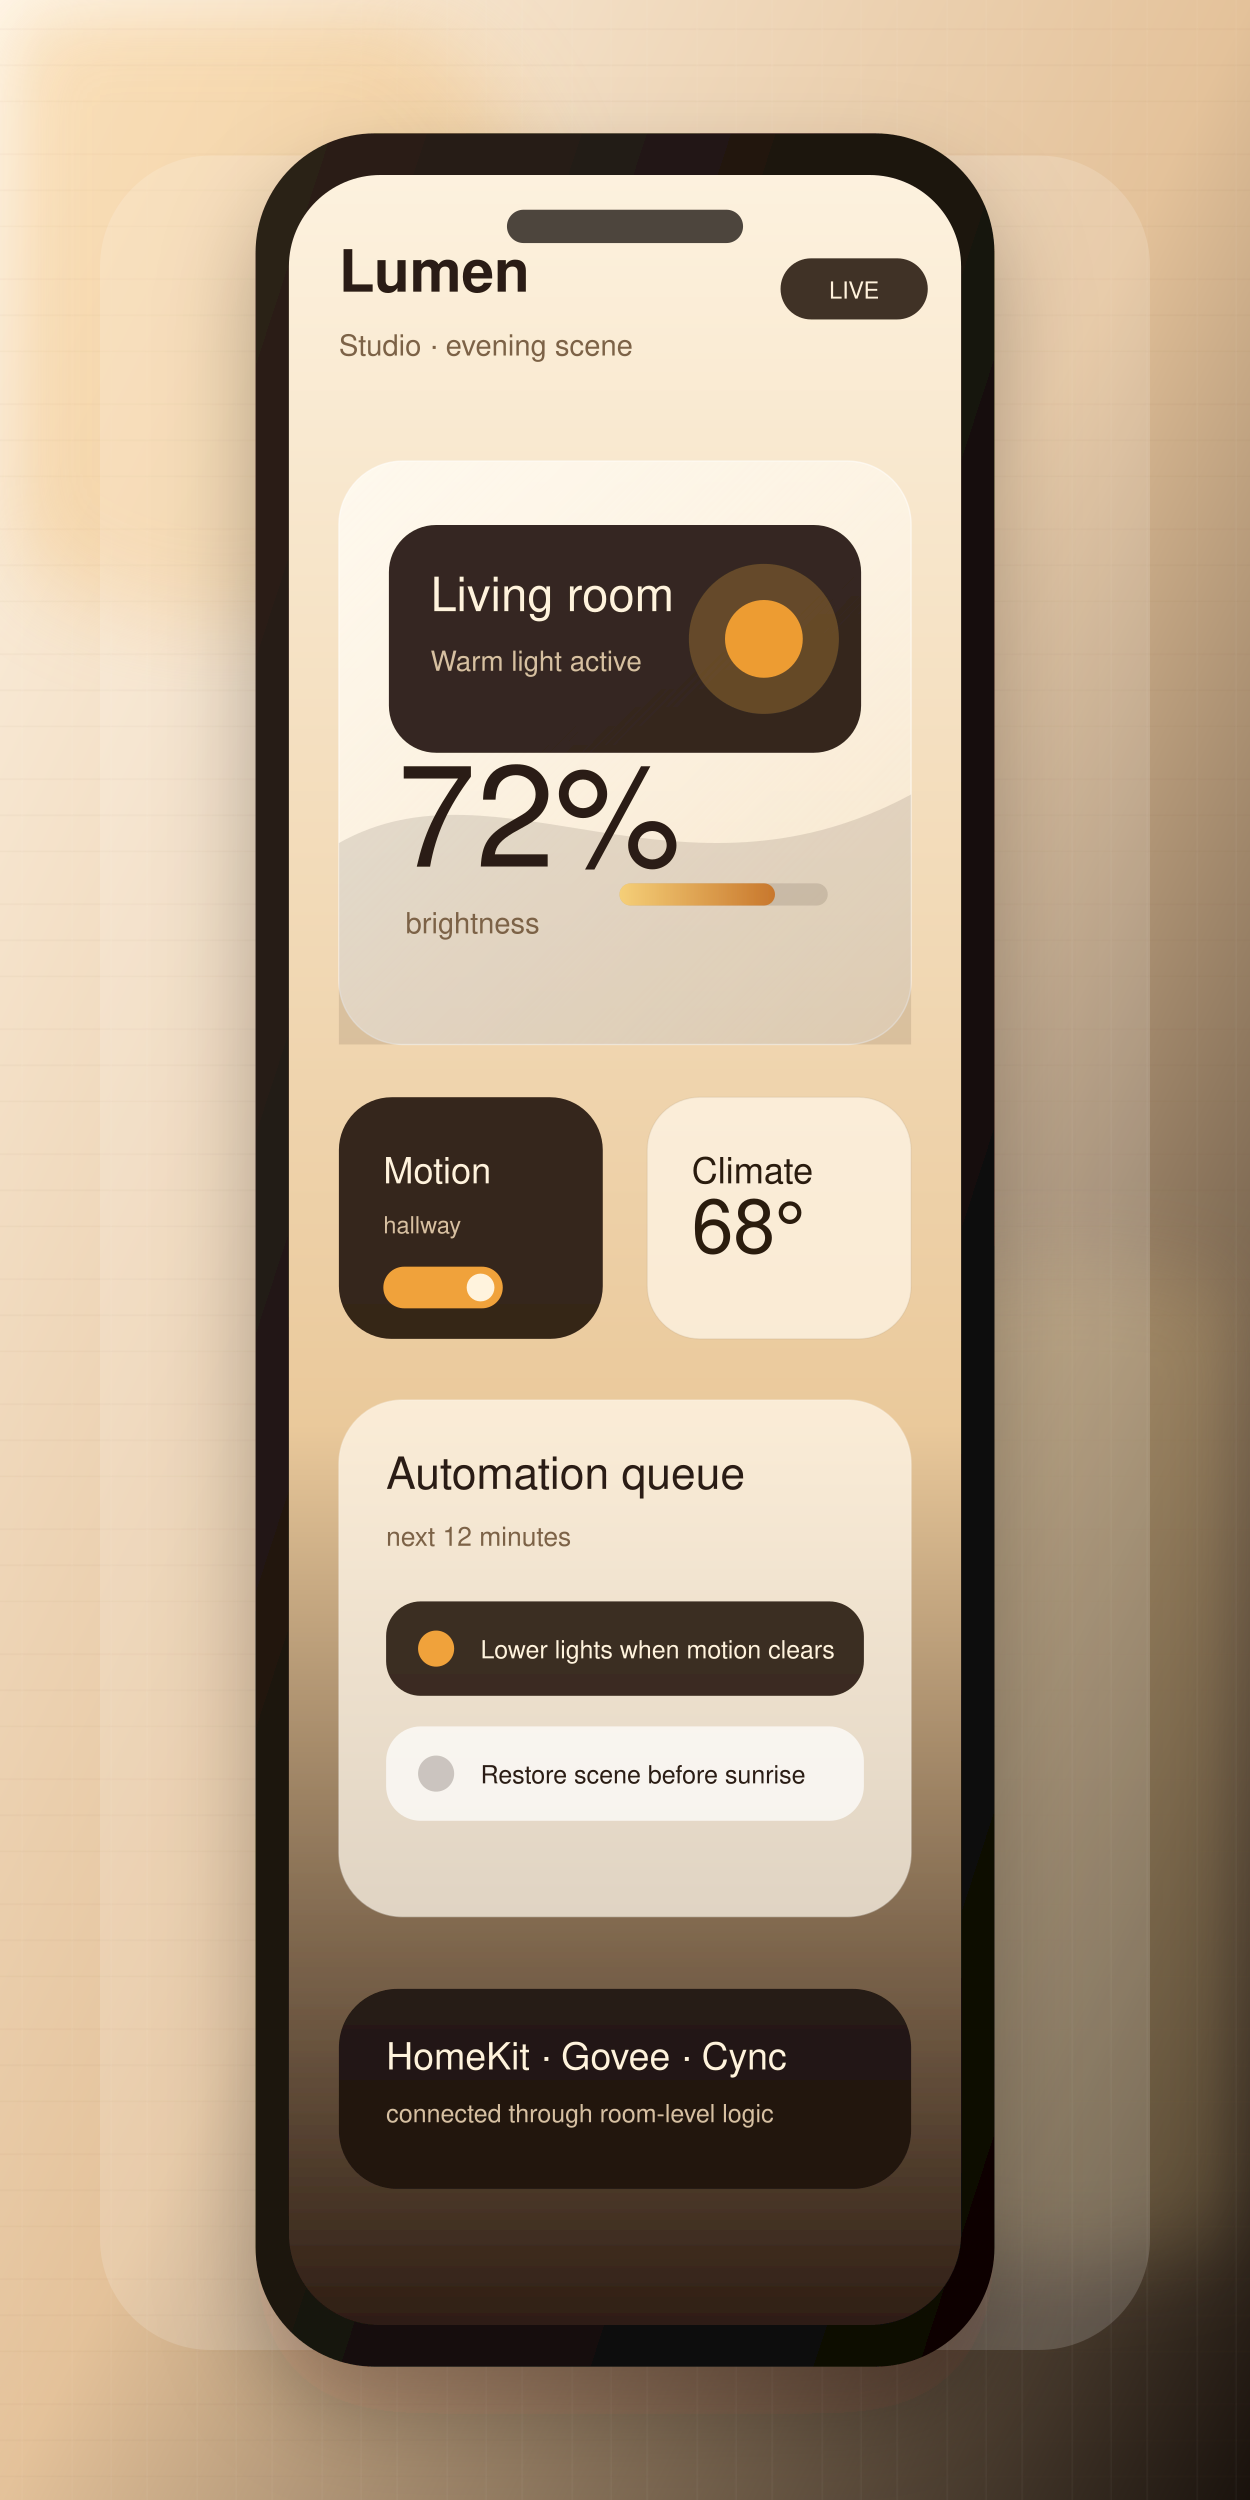
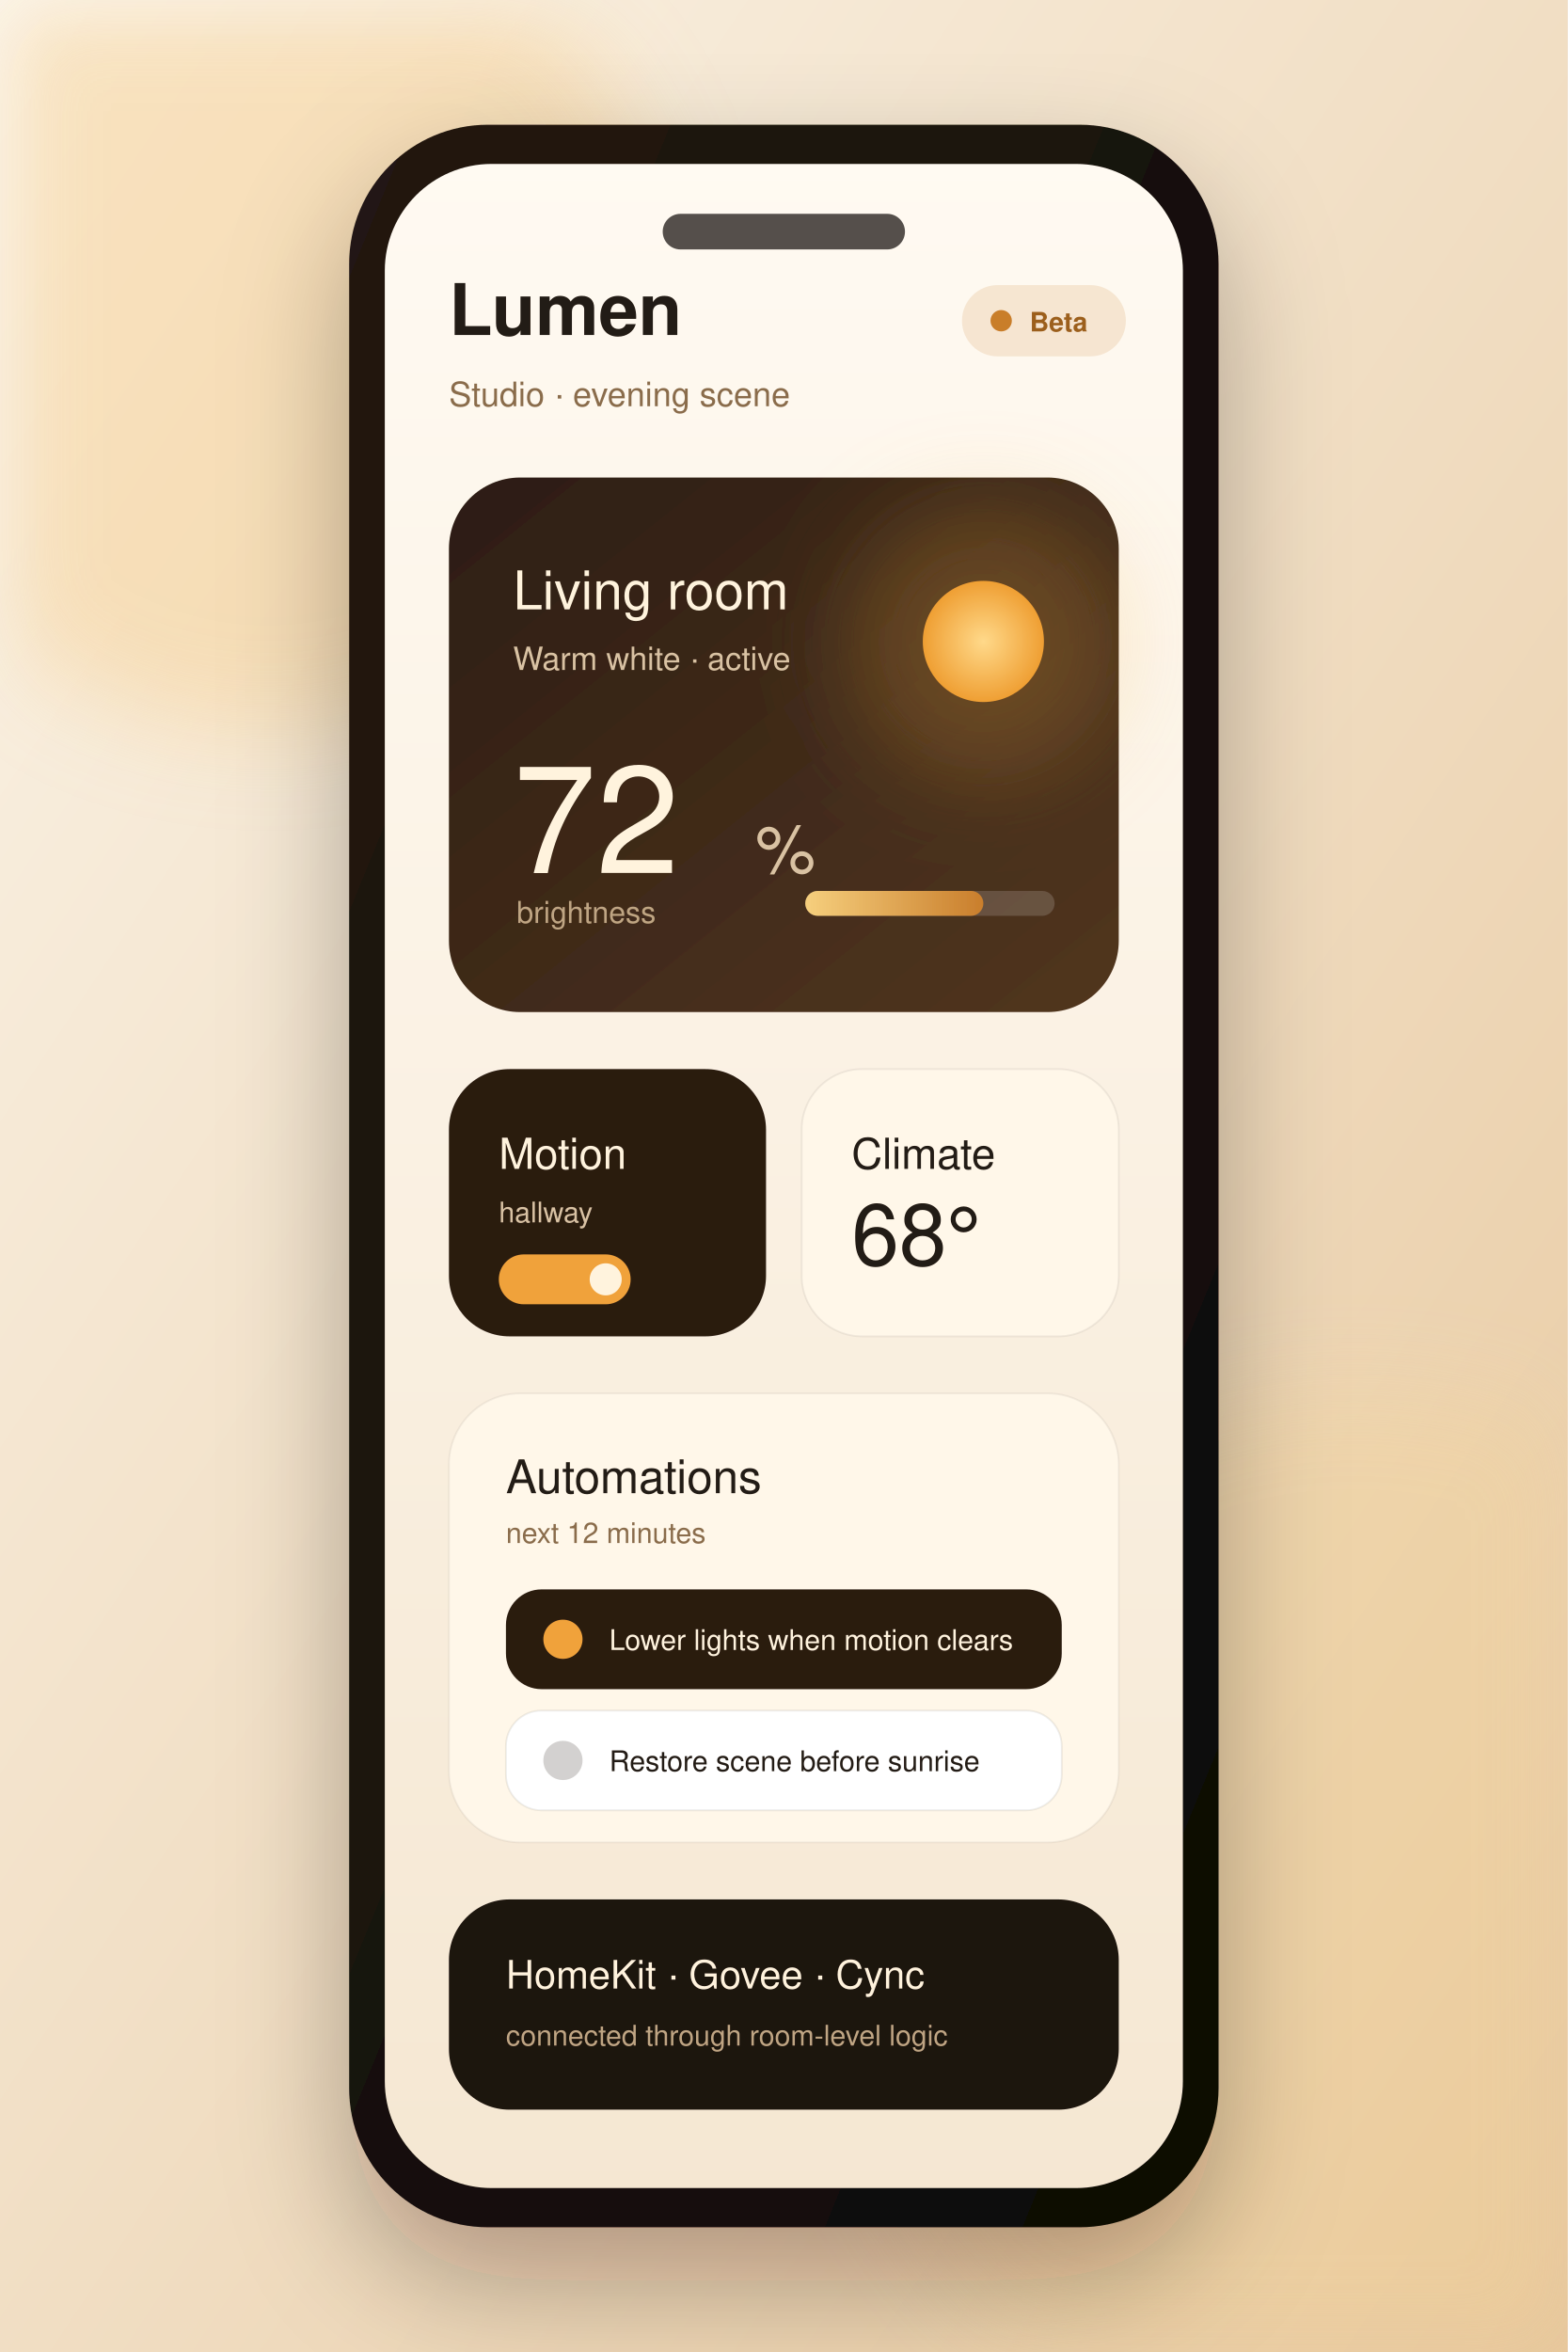
- <svg xmlns="http://www.w3.org/2000/svg" viewBox="0 0 900 1800" role="img" aria-labelledby="title desc">
+ <svg xmlns="http://www.w3.org/2000/svg" viewBox="0 0 880 1320" role="img" aria-labelledby="title desc">
  <defs>
-     <linearGradient id="wall" x1="0" x2="1" y1="0" y2="1">
-       <stop offset="0" stop-color="#fff6e8" />
-       <stop offset="0.5" stop-color="#e4c29a" />
-       <stop offset="1" stop-color="#17100b" />
+     <linearGradient id="bg" x1="0" x2="1" y1="0" y2="1">
+       <stop offset="0" stop-color="#fbf4e8" />
+       <stop offset="0.55" stop-color="#f0dcc0" />
+       <stop offset="1" stop-color="#e7c79c" />
    </linearGradient>
-     <linearGradient id="phone" x1="0" x2="1" y1="0" y2="1">
-       <stop offset="0" stop-color="#2d2118" />
-       <stop offset="1" stop-color="#070504" />
+     <linearGradient id="frame" x1="0" x2="1" y1="0" y2="1">
+       <stop offset="0" stop-color="#241a12" />
+       <stop offset="1" stop-color="#0c0805" />
    </linearGradient>
    <linearGradient id="screen" x1="0" x2="0" y1="0" y2="1">
-       <stop offset="0" stop-color="#fdf2df" />
-       <stop offset="0.58" stop-color="#eac99b" />
-       <stop offset="1" stop-color="#2a1a11" />
+       <stop offset="0" stop-color="#fffaf2" />
+       <stop offset="1" stop-color="#f5e7d2" />
    </linearGradient>
-     <linearGradient id="glass" x1="0" x2="1" y1="0" y2="1">
-       <stop offset="0" stop-color="#fffaf0" stop-opacity="0.92" />
-       <stop offset="1" stop-color="#fffaf0" stop-opacity="0.35" />
+     <linearGradient id="hero" x1="0" x2="1" y1="0" y2="1">
+       <stop offset="0" stop-color="#2c1d12" />
+       <stop offset="1" stop-color="#523620" />
    </linearGradient>
-     <linearGradient id="amber" x1="0" x2="1">
-       <stop offset="0" stop-color="#f5cf78" />
-       <stop offset="1" stop-color="#c8772c" />
+     <linearGradient id="amber" x1="0" x2="1" y1="0" y2="0">
+       <stop offset="0" stop-color="#f6cf7d" />
+       <stop offset="1" stop-color="#c97e2c" />
    </linearGradient>
-     <filter id="shadow" x="-30%" y="-30%" width="160%" height="160%">
-       <feDropShadow dx="0" dy="34" stdDeviation="34" flood-color="#1c1008" flood-opacity="0.28" />
+     <radialGradient id="bulb" cx="0.5" cy="0.5" r="0.5">
+       <stop offset="0" stop-color="#ffd98a" />
+       <stop offset="1" stop-color="#ef9f33" />
+     </radialGradient>
+     <filter id="soft" x="-40%" y="-40%" width="180%" height="180%">
+       <feDropShadow dx="0" dy="30" stdDeviation="34" flood-color="#231203" flood-opacity="0.30" />
    </filter>
-     <filter id="blur">
-       <feGaussianBlur stdDeviation="30" />
+     <filter id="glow" x="-60%" y="-60%" width="220%" height="220%">
+       <feGaussianBlur stdDeviation="26" />
    </filter>
-     <pattern id="grain" width="90" height="90" patternUnits="userSpaceOnUse">
-       <path d="M0 21h90M0 47h90M0 73h90" stroke="#6b4426" stroke-opacity="0.06" />
-       <path d="M16 0v90M52 0v90M80 0v90" stroke="#ffffff" stroke-opacity="0.06" />
-     </pattern>
  </defs>
-   <rect width="900" height="1800" fill="url(#wall)" />
-   <rect width="900" height="1800" fill="url(#grain)" opacity="0.65" />
-   <circle cx="160" cy="210" r="240" fill="#f0b35d" opacity="0.32" filter="url(#blur)" />
-   <circle cx="770" cy="1270" r="360" fill="#f6d58b" opacity="0.19" filter="url(#blur)" />
-   <rect x="72" y="112" width="756" height="1580" rx="80" fill="#ffffff" opacity="0.16" />
-   <g filter="url(#shadow)">
-     <rect x="184" y="96" width="532" height="1608" rx="86" fill="url(#phone)" />
-     <rect x="208" y="126" width="484" height="1548" rx="66" fill="url(#screen)" />
-     <rect x="365" y="151" width="170" height="24" rx="12" fill="#16100c" opacity="0.76" />
-     <g transform="translate(244 210)">
-       <text x="0" y="0" fill="#2b1d12" font-family="SF Pro Display, Helvetica, Arial, sans-serif" font-size="42" font-weight="600">Lumen</text>
-       <text x="0" y="46" fill="#7c6246" font-family="SF Pro Text, Helvetica, Arial, sans-serif" font-size="21">Studio · evening scene</text>
-       <rect x="318" y="-24" width="106" height="44" rx="22" fill="#2b1d12" opacity="0.9" />
-       <text x="371" y="5" fill="#fff2dc" text-anchor="middle" font-family="SF Pro Text, Helvetica, Arial, sans-serif" font-size="17">LIVE</text>
-     </g>
-     <g transform="translate(244 332)">
-       <rect width="412" height="420" rx="46" fill="url(#glass)" stroke="#fff" stroke-opacity="0.55" />
-       <path d="M0 275 C115 210 245 330 412 240 V420 H0 Z" fill="#2a1b11" opacity="0.12" />
-       <rect x="36" y="46" width="340" height="164" rx="34" fill="#24170f" opacity="0.92" />
-       <circle cx="306" cy="128" r="54" fill="#f0ab42" opacity="0.26" />
-       <circle cx="306" cy="128" r="28" fill="#ed9c32" />
-       <text x="66" y="108" fill="#fff3dd" font-family="SF Pro Display, Helvetica, Arial, sans-serif" font-size="34" font-weight="500">Living room</text>
-       <text x="66" y="151" fill="#d7c0a1" font-family="SF Pro Text, Helvetica, Arial, sans-serif" font-size="20">Warm light active</text>
-       <text x="42" y="292" fill="#2b1d12" font-family="SF Pro Display, Helvetica, Arial, sans-serif" font-size="102" font-weight="500">72%</text>
-       <text x="48" y="340" fill="#7c6246" font-family="SF Pro Text, Helvetica, Arial, sans-serif" font-size="21">brightness</text>
-       <rect x="202" y="304" width="150" height="16" rx="8" fill="#2b1d12" opacity="0.13" />
-       <rect x="202" y="304" width="112" height="16" rx="8" fill="url(#amber)" />
-     </g>
-     <g transform="translate(244 790)">
-       <rect width="190" height="174" rx="38" fill="#2a1b11" opacity="0.94" />
-       <text x="32" y="62" fill="#fff3dd" font-family="SF Pro Display, Helvetica, Arial, sans-serif" font-size="26">Motion</text>
-       <text x="32" y="98" fill="#d7c0a1" font-family="SF Pro Text, Helvetica, Arial, sans-serif" font-size="17">hallway</text>
-       <rect x="32" y="122" width="86" height="30" rx="15" fill="#f0a23a" />
-       <circle cx="102" cy="137" r="10" fill="#fff3dd" />
-       <rect x="222" width="190" height="174" rx="38" fill="#fff7e9" opacity="0.72" stroke="#2a1b11" stroke-opacity="0.08" />
-       <text x="254" y="62" fill="#2a1b11" font-family="SF Pro Display, Helvetica, Arial, sans-serif" font-size="26">Climate</text>
-       <text x="254" y="112" fill="#2a1b11" font-family="SF Pro Display, Helvetica, Arial, sans-serif" font-size="54">68°</text>
-     </g>
-     <g transform="translate(244 1008)">
-       <rect width="412" height="372" rx="46" fill="#fff7e9" opacity="0.75" stroke="#fff" stroke-opacity="0.45" />
-       <text x="34" y="64" fill="#2b1d12" font-family="SF Pro Display, Helvetica, Arial, sans-serif" font-size="32" font-weight="500">Automation queue</text>
-       <text x="34" y="105" fill="#7c6246" font-family="SF Pro Text, Helvetica, Arial, sans-serif" font-size="19">next 12 minutes</text>
-       <g transform="translate(34 145)">
-         <rect width="344" height="68" rx="25" fill="#2b1d12" opacity="0.92" />
-         <circle cx="36" cy="34" r="13" fill="#f0a23a" />
-         <text x="68" y="41" fill="#fff3dd" font-family="SF Pro Text, Helvetica, Arial, sans-serif" font-size="18">Lower lights when motion clears</text>
-       </g>
-       <g transform="translate(34 235)">
-         <rect width="344" height="68" rx="25" fill="#ffffff" opacity="0.7" />
-         <circle cx="36" cy="34" r="13" fill="#2b1d12" opacity="0.22" />
-         <text x="68" y="41" fill="#2b1d12" font-family="SF Pro Text, Helvetica, Arial, sans-serif" font-size="18">Restore scene before sunrise</text>
+   <rect width="880" height="1320" fill="url(#bg)" />
+   <circle cx="150" cy="180" r="230" fill="#f4bd66" opacity="0.30" filter="url(#glow)" />
+   <circle cx="760" cy="1080" r="300" fill="#f7d792" opacity="0.22" filter="url(#glow)" />
+   <g filter="url(#soft)">
+     <rect x="196" y="70" width="488" height="1180" rx="78" fill="url(#frame)" />
+     <rect x="216" y="92" width="448" height="1136" rx="60" fill="url(#screen)" />
+     <rect x="372" y="120" width="136" height="20" rx="10" fill="#0c0805" opacity="0.7" />
+     <g transform="translate(252 188)">
+       <text x="0" y="0" fill="#241a12" font-family="SF Pro Display, Helvetica, Arial, sans-serif" font-size="40" font-weight="600">Lumen</text>
+       <text x="0" y="40" fill="#8a6c4b" font-family="SF Pro Text, Helvetica, Arial, sans-serif" font-size="19">Studio · evening scene</text>
+       <g transform="translate(288 -28)">
+         <rect width="92" height="40" rx="20" fill="#c97e2c" opacity="0.16" />
+         <circle cx="22" cy="20" r="6" fill="#c97e2c" />
+         <text x="38" y="26" fill="#9c5f1f" font-family="SF Pro Text, Helvetica, Arial, sans-serif" font-size="15" font-weight="600">Beta</text>
      </g>
    </g>
-     <g transform="translate(244 1432)">
-       <rect width="412" height="144" rx="42" fill="#1d130d" opacity="0.9" />
-       <text x="34" y="58" fill="#fff3dd" font-family="SF Pro Display, Helvetica, Arial, sans-serif" font-size="27">HomeKit · Govee · Cync</text>
-       <text x="34" y="96" fill="#d7c0a1" font-family="SF Pro Text, Helvetica, Arial, sans-serif" font-size="18">connected through room-level logic</text>
+     <g transform="translate(252 268)">
+       <rect width="376" height="300" rx="40" fill="url(#hero)" />
+       <circle cx="300" cy="92" r="78" fill="#f0ab42" opacity="0.22" filter="url(#glow)" />
+       <circle cx="300" cy="92" r="34" fill="url(#bulb)" />
+       <text x="36" y="74" fill="#fff3dd" font-family="SF Pro Display, Helvetica, Arial, sans-serif" font-size="30" font-weight="500">Living room</text>
+       <text x="36" y="108" fill="#d9c2a3" font-family="SF Pro Text, Helvetica, Arial, sans-serif" font-size="18">Warm white · active</text>
+       <text x="36" y="222" fill="#fff3dd" font-family="SF Pro Display, Helvetica, Arial, sans-serif" font-size="84" font-weight="500">72</text>
+       <text x="172" y="222" fill="#d9c2a3" font-family="SF Pro Display, Helvetica, Arial, sans-serif" font-size="38" font-weight="400">%</text>
+       <text x="38" y="250" fill="#bfa583" font-family="SF Pro Text, Helvetica, Arial, sans-serif" font-size="17">brightness</text>
+       <rect x="200" y="232" width="140" height="14" rx="7" fill="#ffffff" opacity="0.16" />
+       <rect x="200" y="232" width="100" height="14" rx="7" fill="url(#amber)" />
+     </g>
+     <g transform="translate(252 600)">
+       <rect width="178" height="150" rx="34" fill="#2a1b11" />
+       <text x="28" y="56" fill="#fff3dd" font-family="SF Pro Display, Helvetica, Arial, sans-serif" font-size="24" font-weight="500">Motion</text>
+       <text x="28" y="86" fill="#d9c2a3" font-family="SF Pro Text, Helvetica, Arial, sans-serif" font-size="16">hallway</text>
+       <rect x="28" y="104" width="74" height="28" rx="14" fill="#f0a23a" />
+       <circle cx="88" cy="118" r="9" fill="#fff3dd" />
+       <rect x="198" width="178" height="150" rx="34" fill="#fff7e9" stroke="#241a12" stroke-opacity="0.07" />
+       <text x="226" y="56" fill="#241a12" font-family="SF Pro Display, Helvetica, Arial, sans-serif" font-size="24" font-weight="500">Climate</text>
+       <text x="226" y="110" fill="#241a12" font-family="SF Pro Display, Helvetica, Arial, sans-serif" font-size="48" font-weight="500">68°</text>
+     </g>
+     <g transform="translate(252 782)">
+       <rect width="376" height="252" rx="40" fill="#fff7e9" stroke="#241a12" stroke-opacity="0.06" />
+       <text x="32" y="56" fill="#241a12" font-family="SF Pro Display, Helvetica, Arial, sans-serif" font-size="26" font-weight="500">Automations</text>
+       <text x="32" y="84" fill="#8a6c4b" font-family="SF Pro Text, Helvetica, Arial, sans-serif" font-size="16">next 12 minutes</text>
+       <g transform="translate(32 110)">
+         <rect width="312" height="56" rx="20" fill="#2a1b11" />
+         <circle cx="32" cy="28" r="11" fill="#f0a23a" />
+         <text x="58" y="34" fill="#fff3dd" font-family="SF Pro Text, Helvetica, Arial, sans-serif" font-size="16">Lower lights when motion clears</text>
+       </g>
+       <g transform="translate(32 178)">
+         <rect width="312" height="56" rx="20" fill="#ffffff" stroke="#241a12" stroke-opacity="0.08" />
+         <circle cx="32" cy="28" r="11" fill="#241a12" opacity="0.2" />
+         <text x="58" y="34" fill="#241a12" font-family="SF Pro Text, Helvetica, Arial, sans-serif" font-size="16">Restore scene before sunrise</text>
+       </g>
+     </g>
+     <g transform="translate(252 1066)">
+       <rect width="376" height="118" rx="34" fill="#1d130d" />
+       <text x="32" y="50" fill="#fff3dd" font-family="SF Pro Display, Helvetica, Arial, sans-serif" font-size="22" font-weight="500">HomeKit · Govee · Cync</text>
+       <text x="32" y="82" fill="#bfa583" font-family="SF Pro Text, Helvetica, Arial, sans-serif" font-size="16">connected through room-level logic</text>
    </g>
  </g>
</svg>
